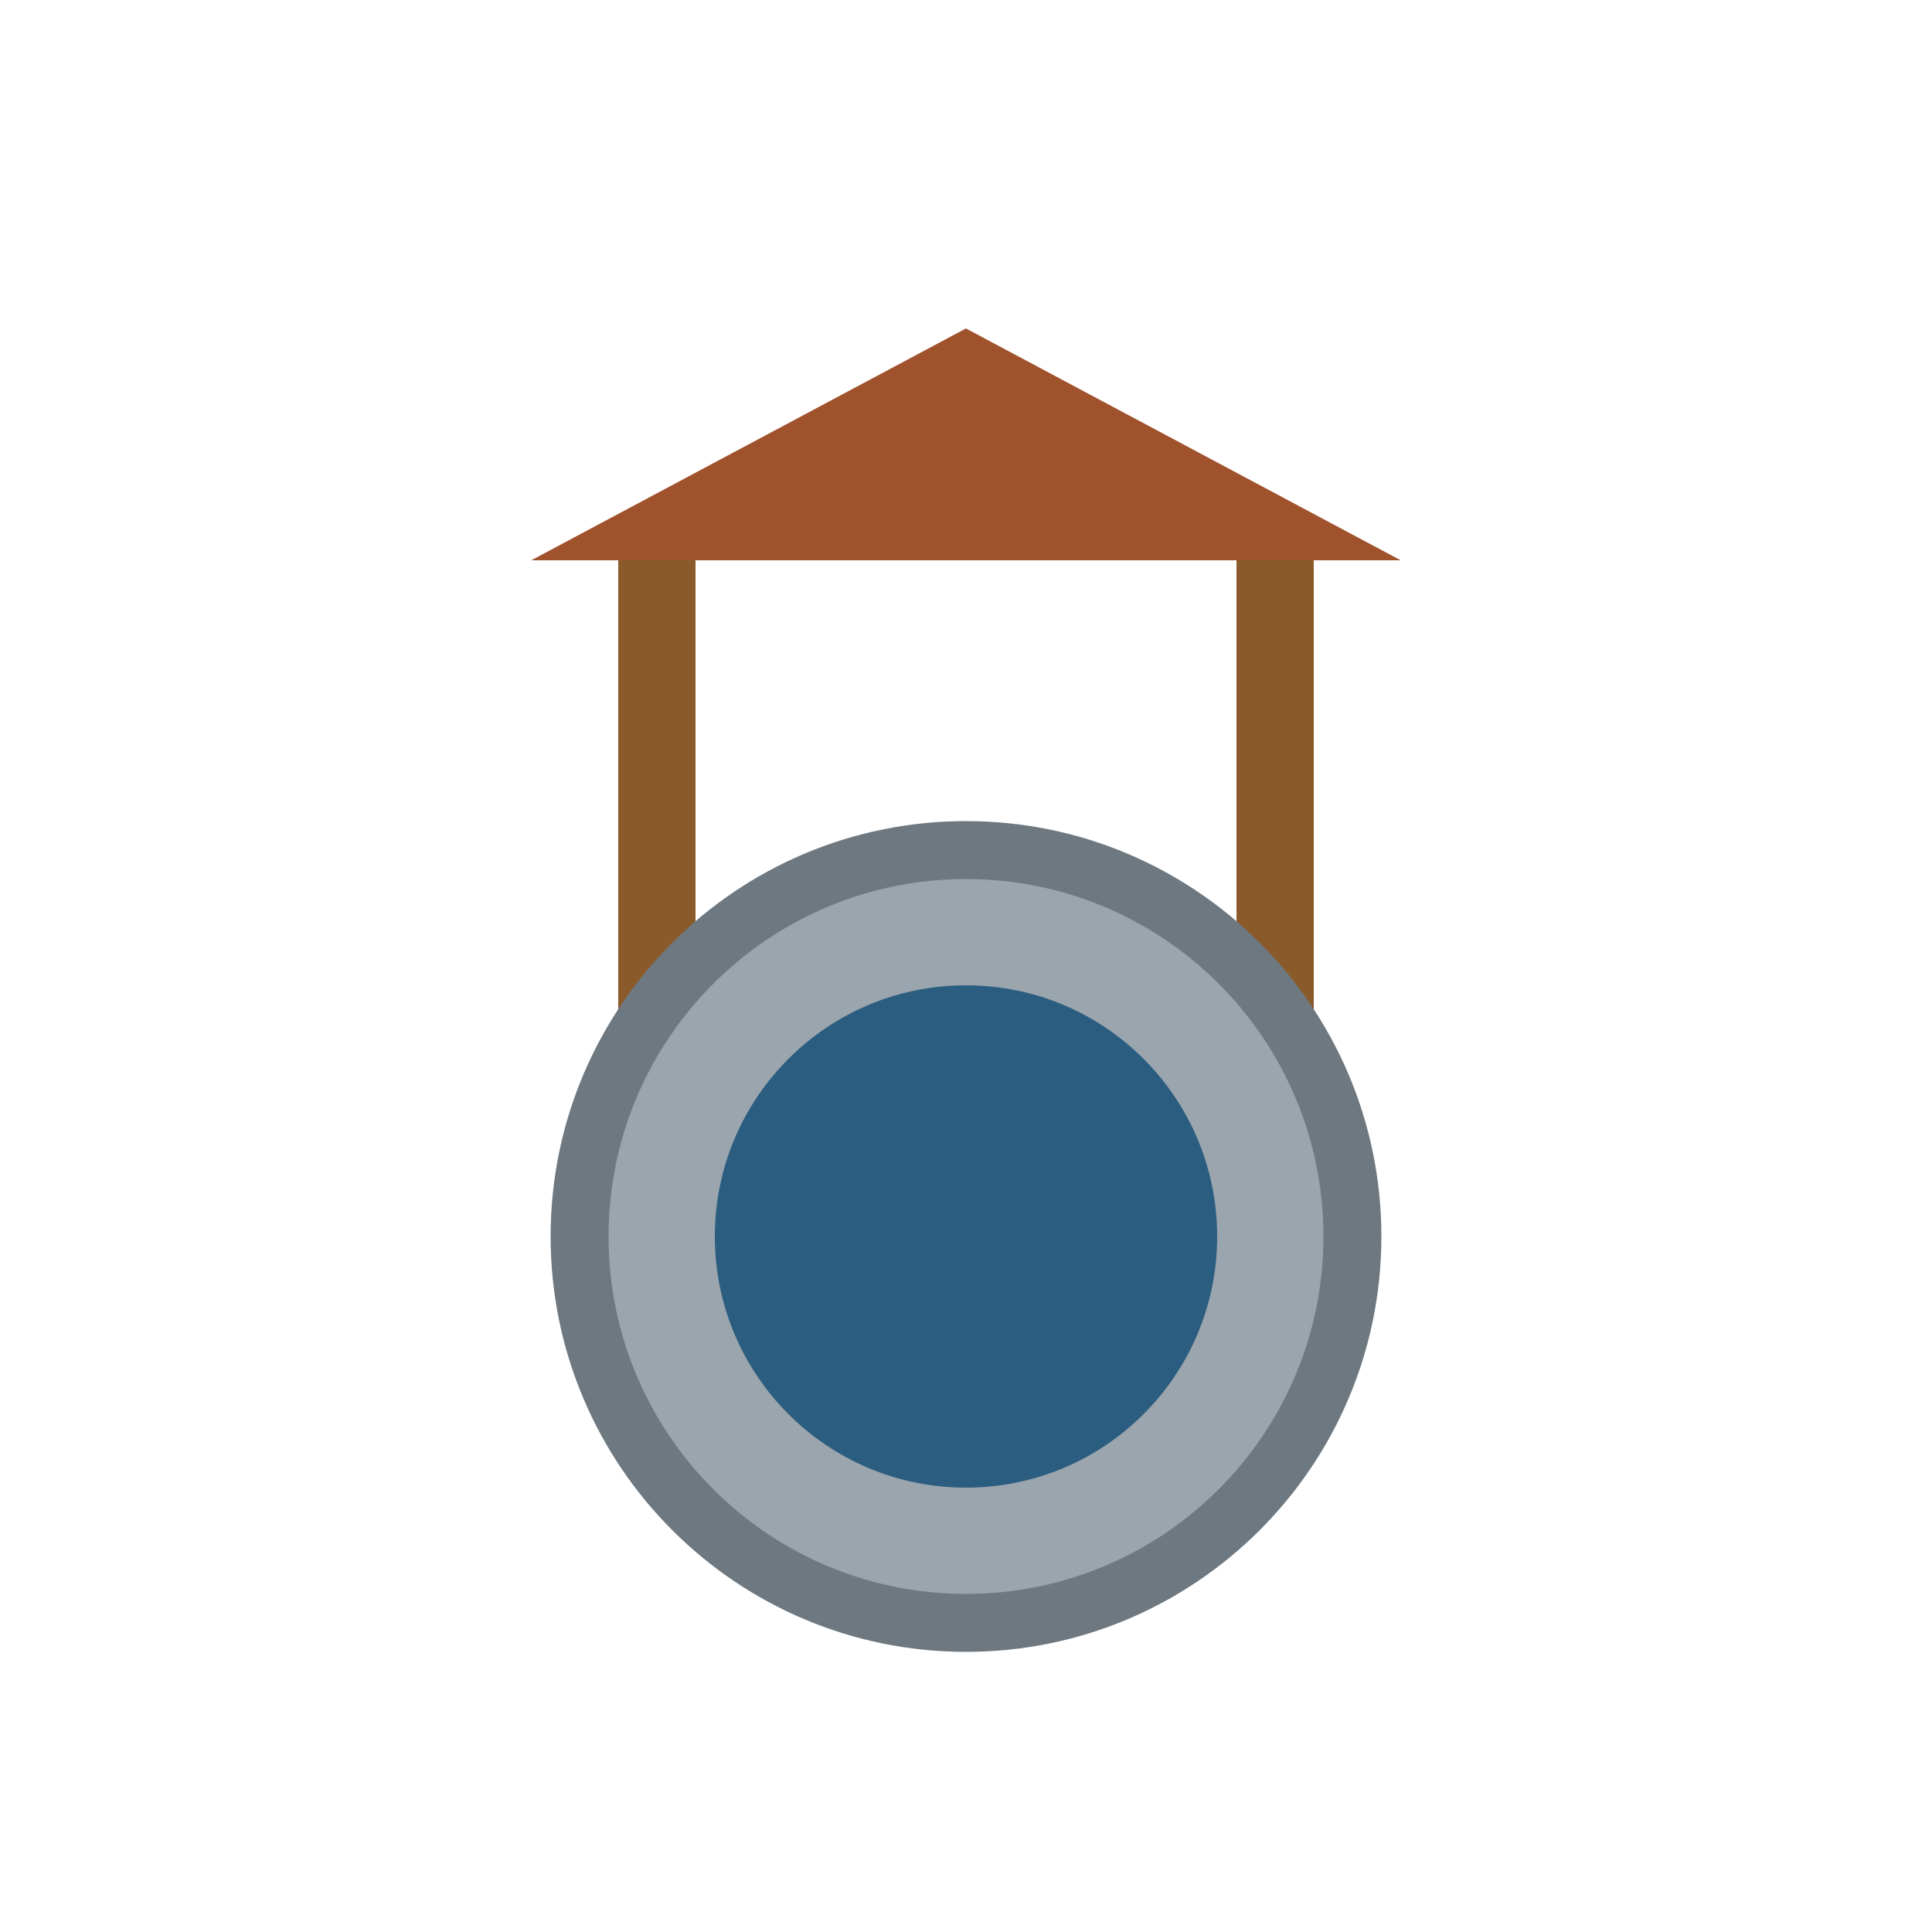
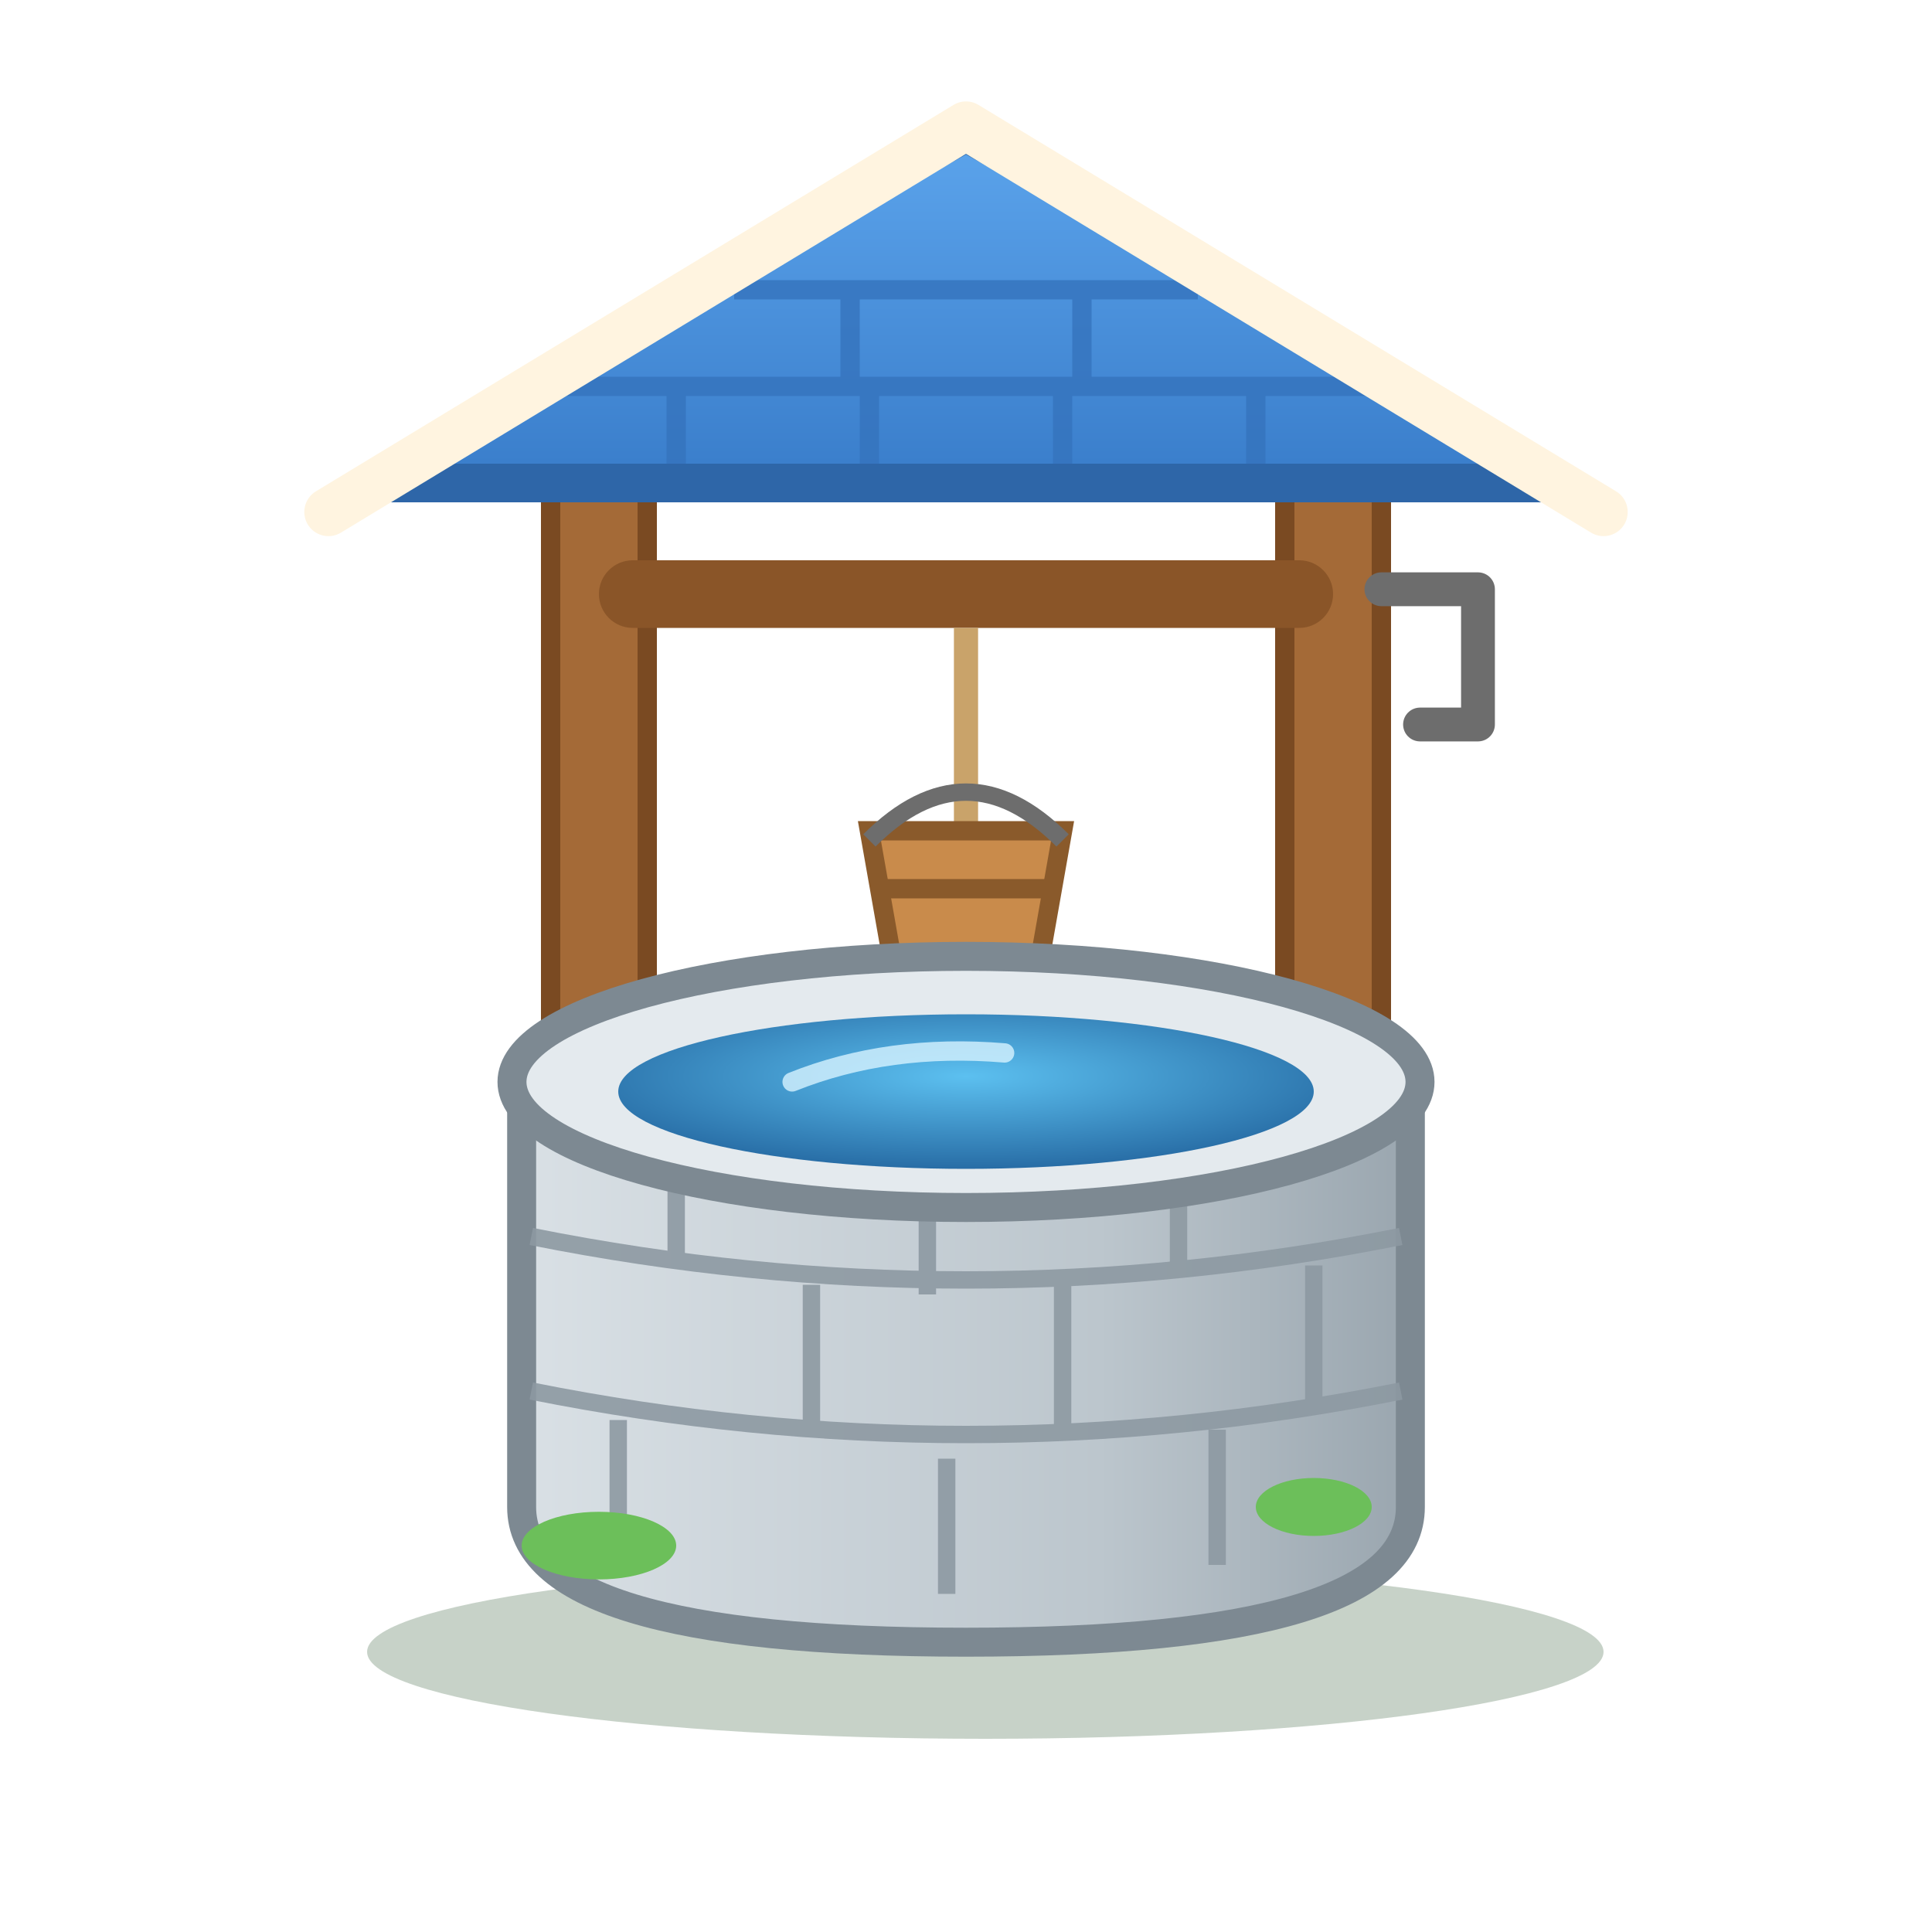
<svg xmlns="http://www.w3.org/2000/svg" viewBox="0 0 200 200" width="1024" height="1024">
-   <polygon points="55,58 100,34 145,58" fill="#a0522d" />
-   <rect x="64" y="58" width="8" height="64" fill="#8b5a2b" />
-   <rect x="128" y="58" width="8" height="64" fill="#8b5a2b" />
-   <circle cx="100" cy="128" r="40" fill="#9aa5ad" stroke="#6d7880" stroke-width="6" />
-   <circle cx="100" cy="128" r="26" fill="#2b5d80" />
+   <defs>
+     <linearGradient id="stone" x1="0" x2="1">
+       <stop offset="0" stop-color="#d9e0e5" />
+       <stop offset=".65" stop-color="#bcc6cd" />
+       <stop offset="1" stop-color="#9aa6af" />
+     </linearGradient>
+     <linearGradient id="roofb" x1="0" y1="0" x2="0" y2="1">
+       <stop offset="0" stop-color="#5aa2ea" />
+       <stop offset="1" stop-color="#3b7fcc" />
+     </linearGradient>
+     <radialGradient id="deep" cx=".5" cy=".4" r=".7">
+       <stop offset="0" stop-color="#5cc0f0" />
+       <stop offset="1" stop-color="#1f5f99" />
+     </radialGradient>
+   </defs>
+   <ellipse cx="102" cy="171" rx="64" ry="9" fill="#1f4d24" opacity=".25" />
+   <rect x="57" y="40" width="10" height="84" rx="3" fill="#a46a37" stroke="#7a4a22" stroke-width="2" />
+   <rect x="133" y="40" width="10" height="84" rx="3" fill="#a46a37" stroke="#7a4a22" stroke-width="2" />
+   <rect x="62" y="58" width="76" height="7" rx="3.5" fill="#8a5528" />
+   <path d="M143 61h10v14h-6" fill="none" stroke="#6d6d6d" stroke-width="3.5" stroke-linecap="round" stroke-linejoin="round" />
+   <path d="M36 52 100 14l64 38z" fill="#2e66a8" />
+   <path d="M42 48 100 16l58 32z" fill="url(#roofb)" />
+   <g stroke="#3473bd" stroke-width="2" fill="none" opacity=".8">
+     <path d="M58 40h84" />
+     <path d="M76 30h48" />
+     <path d="M70 40v8M90 40v8M110 40v8M130 40v8M88 30v10M112 30v10" />
+   </g>
+   <path d="M34 53 100 13l66 40" fill="none" stroke="#fff4e0" stroke-width="5" stroke-linecap="round" stroke-linejoin="round" />
+   <line x1="100" y1="65" x2="100" y2="86" stroke="#c9a36a" stroke-width="2.5" />
+   <path d="M90 86h20l-3 17H93z" fill="#c98b4b" stroke="#8a5a2b" stroke-width="2" />
+   <path d="M91 92h18" stroke="#8a5a2b" stroke-width="2" />
+   <path d="M90 87q10-10 20 0" fill="none" stroke="#6d6d6d" stroke-width="1.8" />
+   <path d="M54 112v44q0 14 46 14t46-14v-44z" fill="url(#stone)" stroke="#7d8992" stroke-width="3" />
+   <g fill="none" stroke="#8d99a2" stroke-width="1.8" opacity=".9">
+     <path d="M55 128q45 9 90 0" />
+     <path d="M55 144q45 9 90 0" />
+     <path d="M70 116v15M96 119v15M122 117v15M84 133v15M110 133v15M136 131v14M64 147v13M98 151v14M126 148v14" />
+   </g>
+   <ellipse cx="100" cy="112" rx="47" ry="13" fill="#e4eaee" stroke="#7d8992" stroke-width="3" />
+   <ellipse cx="100" cy="113" rx="36" ry="8" fill="url(#deep)" />
+   <path d="M82 112q10-4 22-3" stroke="#d6f3ff" stroke-width="2" stroke-linecap="round" fill="none" opacity=".8" />
+   <g fill="#6cbf5a">
+     <ellipse cx="62" cy="160" rx="8" ry="3.5" />
+     <ellipse cx="136" cy="156" rx="6" ry="3" />
+   </g>
</svg>
